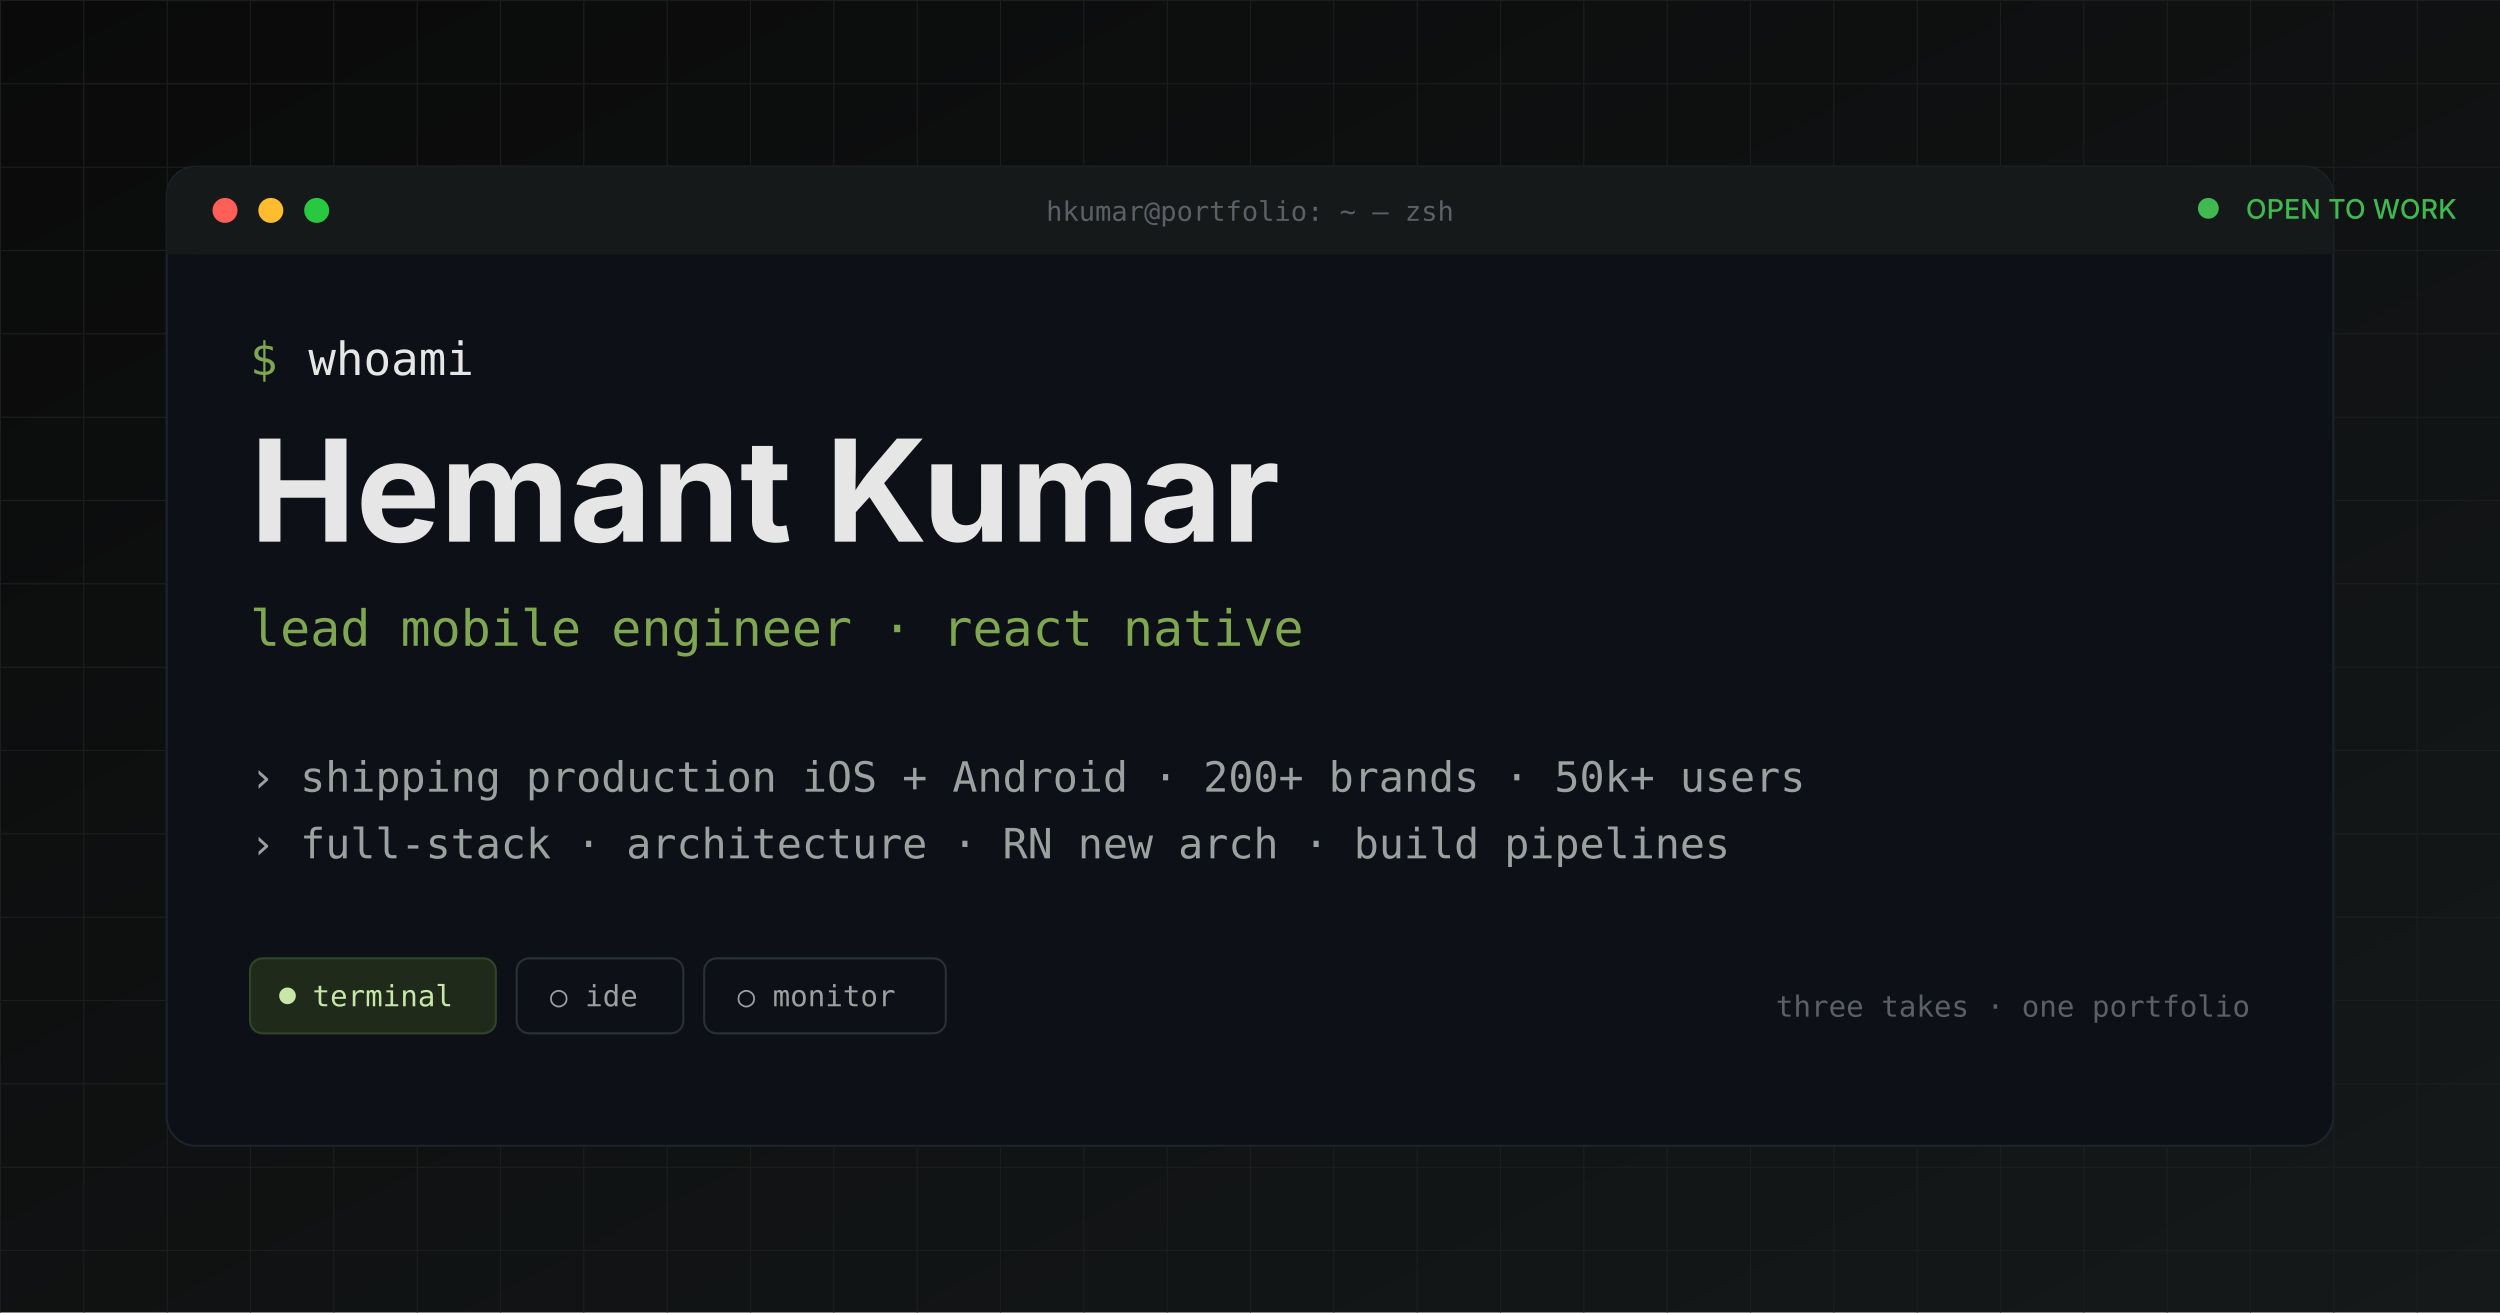
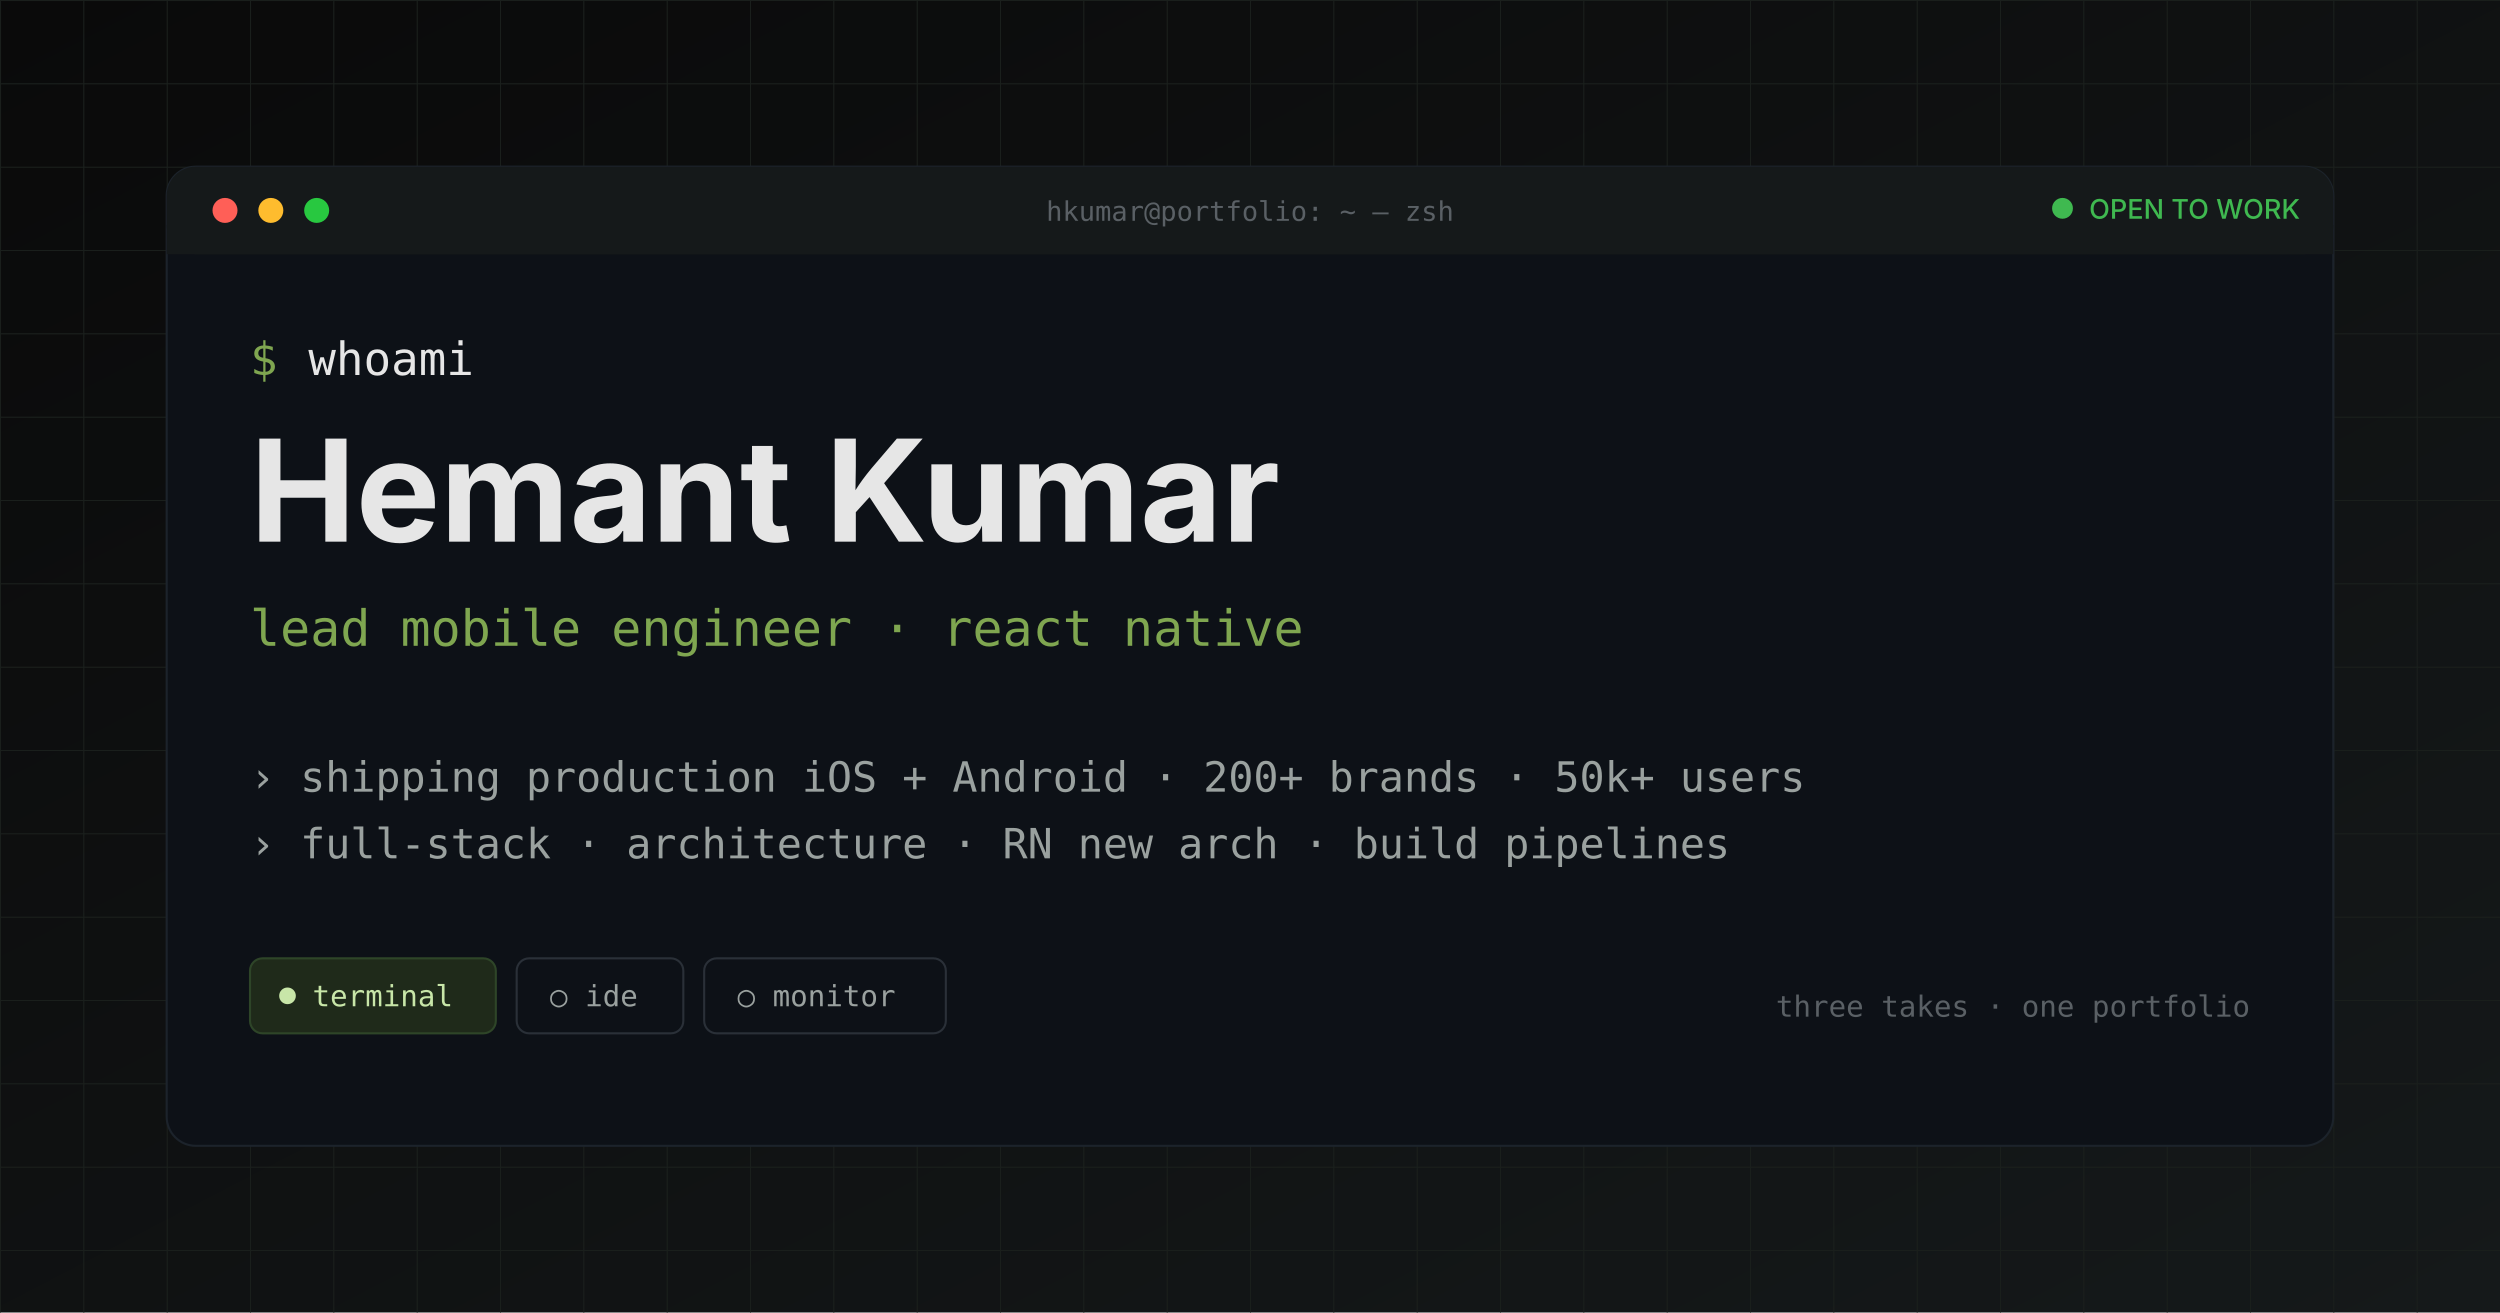
<svg xmlns="http://www.w3.org/2000/svg" viewBox="0 0 1200 630" width="1200" height="630">
  <defs>
    <linearGradient id="bg" x1="0" y1="0" x2="1" y2="1">
      <stop offset="0%" stop-color="#0a0a0a" />
      <stop offset="100%" stop-color="#15191a" />
    </linearGradient>
    <pattern id="grid" width="40" height="40" patternUnits="userSpaceOnUse">
      <path d="M 40 0 L 0 0 0 40" fill="none" stroke="#1a1f1c" stroke-width="1" />
    </pattern>
  </defs>
  <rect width="1200" height="630" fill="url(#bg)" />
  <rect width="1200" height="630" fill="url(#grid)" />
  <rect x="80" y="80" width="1040" height="470" rx="14" fill="#0d1117" stroke="#1c232b" stroke-width="1" />
  <rect x="80" y="80" width="1040" height="42" rx="14" fill="#15191a" />
  <rect x="80" y="108" width="1040" height="14" fill="#15191a" />
  <circle cx="108" cy="101" r="6" fill="#ff5f57" />
  <circle cx="130" cy="101" r="6" fill="#febc2e" />
  <circle cx="152" cy="101" r="6" fill="#28c840" />
  <text x="600" y="106" text-anchor="middle" font-family="ui-monospace, 'JetBrains Mono', monospace" font-size="13" fill="#5a6065">hkumar@portfolio: ~ — zsh</text>
  <text x="120" y="180" font-family="ui-monospace, 'JetBrains Mono', monospace" font-size="22" fill="#7fa650">$</text>
  <text x="148" y="180" font-family="ui-monospace, 'JetBrains Mono', monospace" font-size="22" fill="#e6e6e6">whoami</text>
  <text x="120" y="260" font-family="Inter, system-ui, sans-serif" font-size="68" font-weight="700" fill="#e6e6e6">Hemant Kumar</text>
  <text x="120" y="310" font-family="ui-monospace, 'JetBrains Mono', monospace" font-size="24" fill="#7fa650">lead mobile engineer · react native</text>
  <text x="120" y="380" font-family="ui-monospace, 'JetBrains Mono', monospace" font-size="20" fill="#9aa19f">› shipping production iOS + Android · 200+ brands · 50k+ users</text>
  <text x="120" y="412" font-family="ui-monospace, 'JetBrains Mono', monospace" font-size="20" fill="#9aa19f">› full-stack · architecture · RN new arch · build pipelines</text>
  <g font-family="ui-monospace, 'JetBrains Mono', monospace" font-size="14">
    <rect x="120" y="460" width="118" height="36" rx="6" fill="#1f2a1a" stroke="#2e4528" stroke-width="1" />
    <circle cx="138" cy="478" r="4" fill="#c8e6a8" />
    <text x="150" y="483" fill="#c8e6a8">terminal</text>
    <rect x="248" y="460" width="80" height="36" rx="6" fill="transparent" stroke="#2a3038" stroke-width="1" />
    <text x="264" y="483" fill="#9aa19f">○ ide</text>
    <rect x="338" y="460" width="116" height="36" rx="6" fill="transparent" stroke="#2a3038" stroke-width="1" />
    <text x="354" y="483" fill="#9aa19f">○ monitor</text>
  </g>
  <text x="1080" y="488" text-anchor="end" font-family="ui-monospace, 'JetBrains Mono', monospace" font-size="14" fill="#5a6065">three takes · one portfolio</text>
-   <circle cx="1060" cy="100" r="5" fill="#3fb950" />
-   <text x="1078" y="105" font-family="Inter, system-ui, sans-serif" font-size="13" font-weight="500" fill="#3fb950">OPEN TO WORK</text>
+   <circle cx="990" cy="100" r="5" fill="#3fb950" />
+   <text x="1104" y="105" text-anchor="end" font-family="Inter, system-ui, sans-serif" font-size="13" font-weight="500" fill="#3fb950">OPEN TO WORK</text>
</svg>
